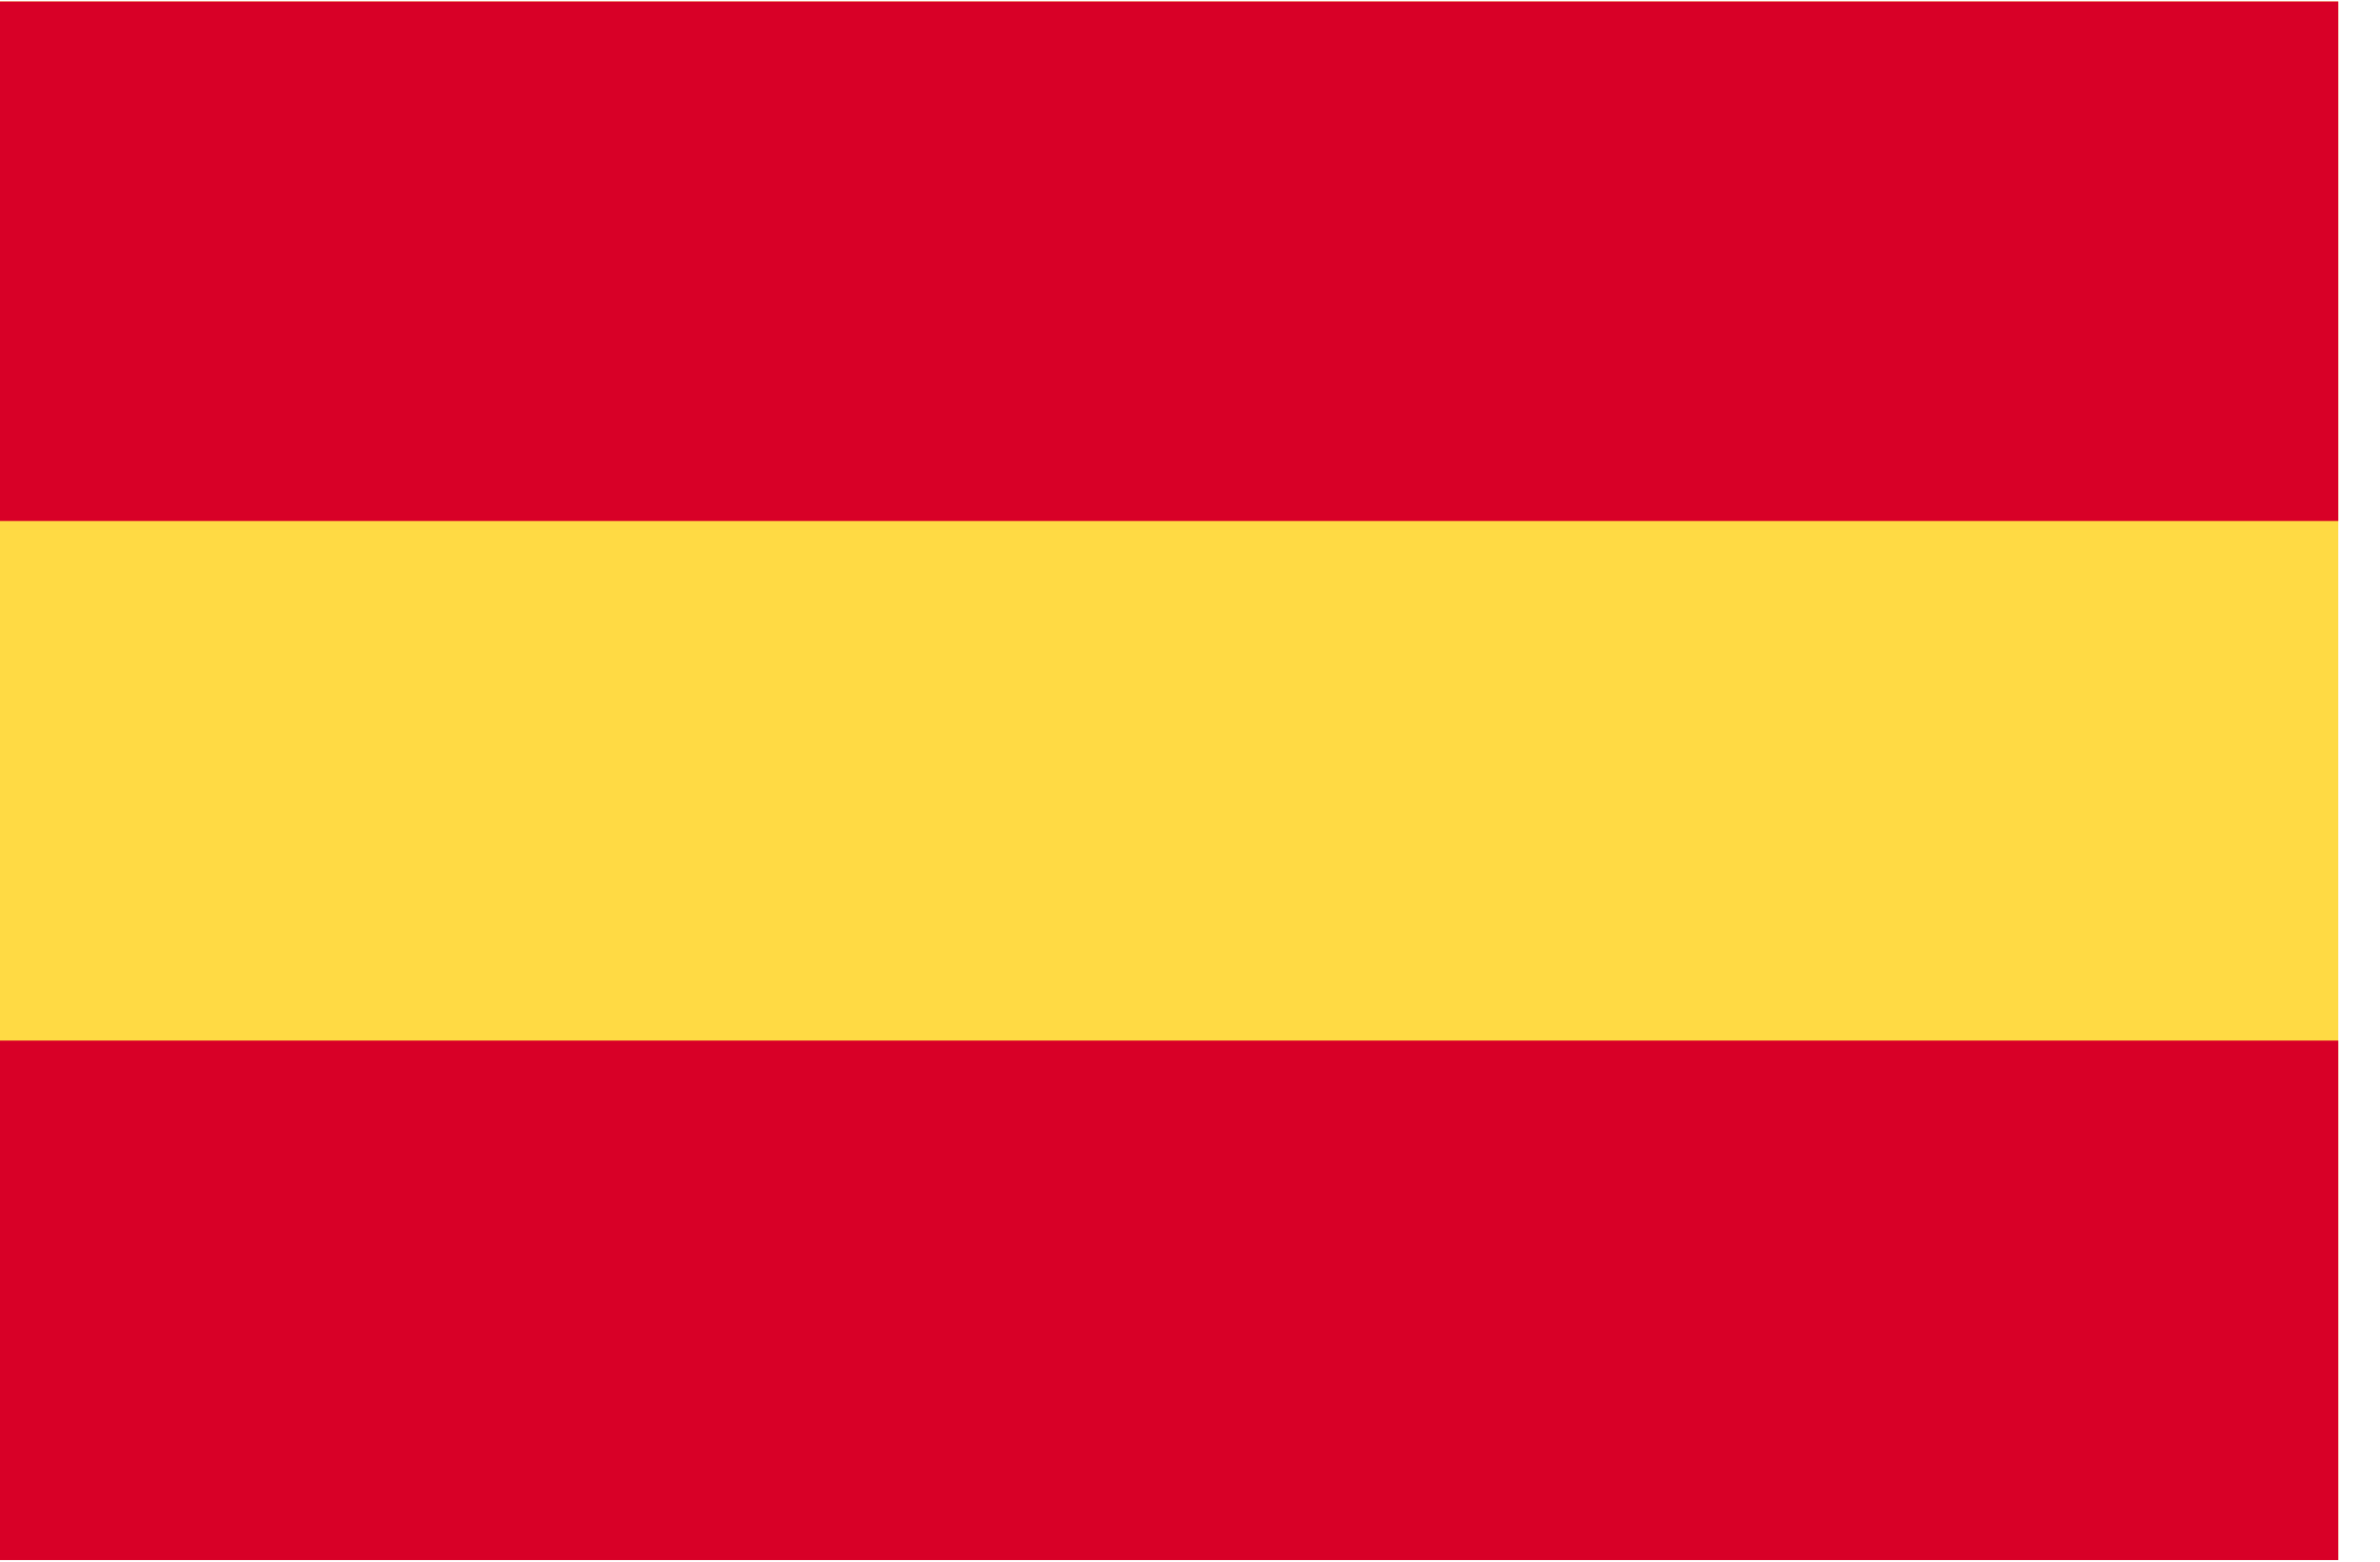
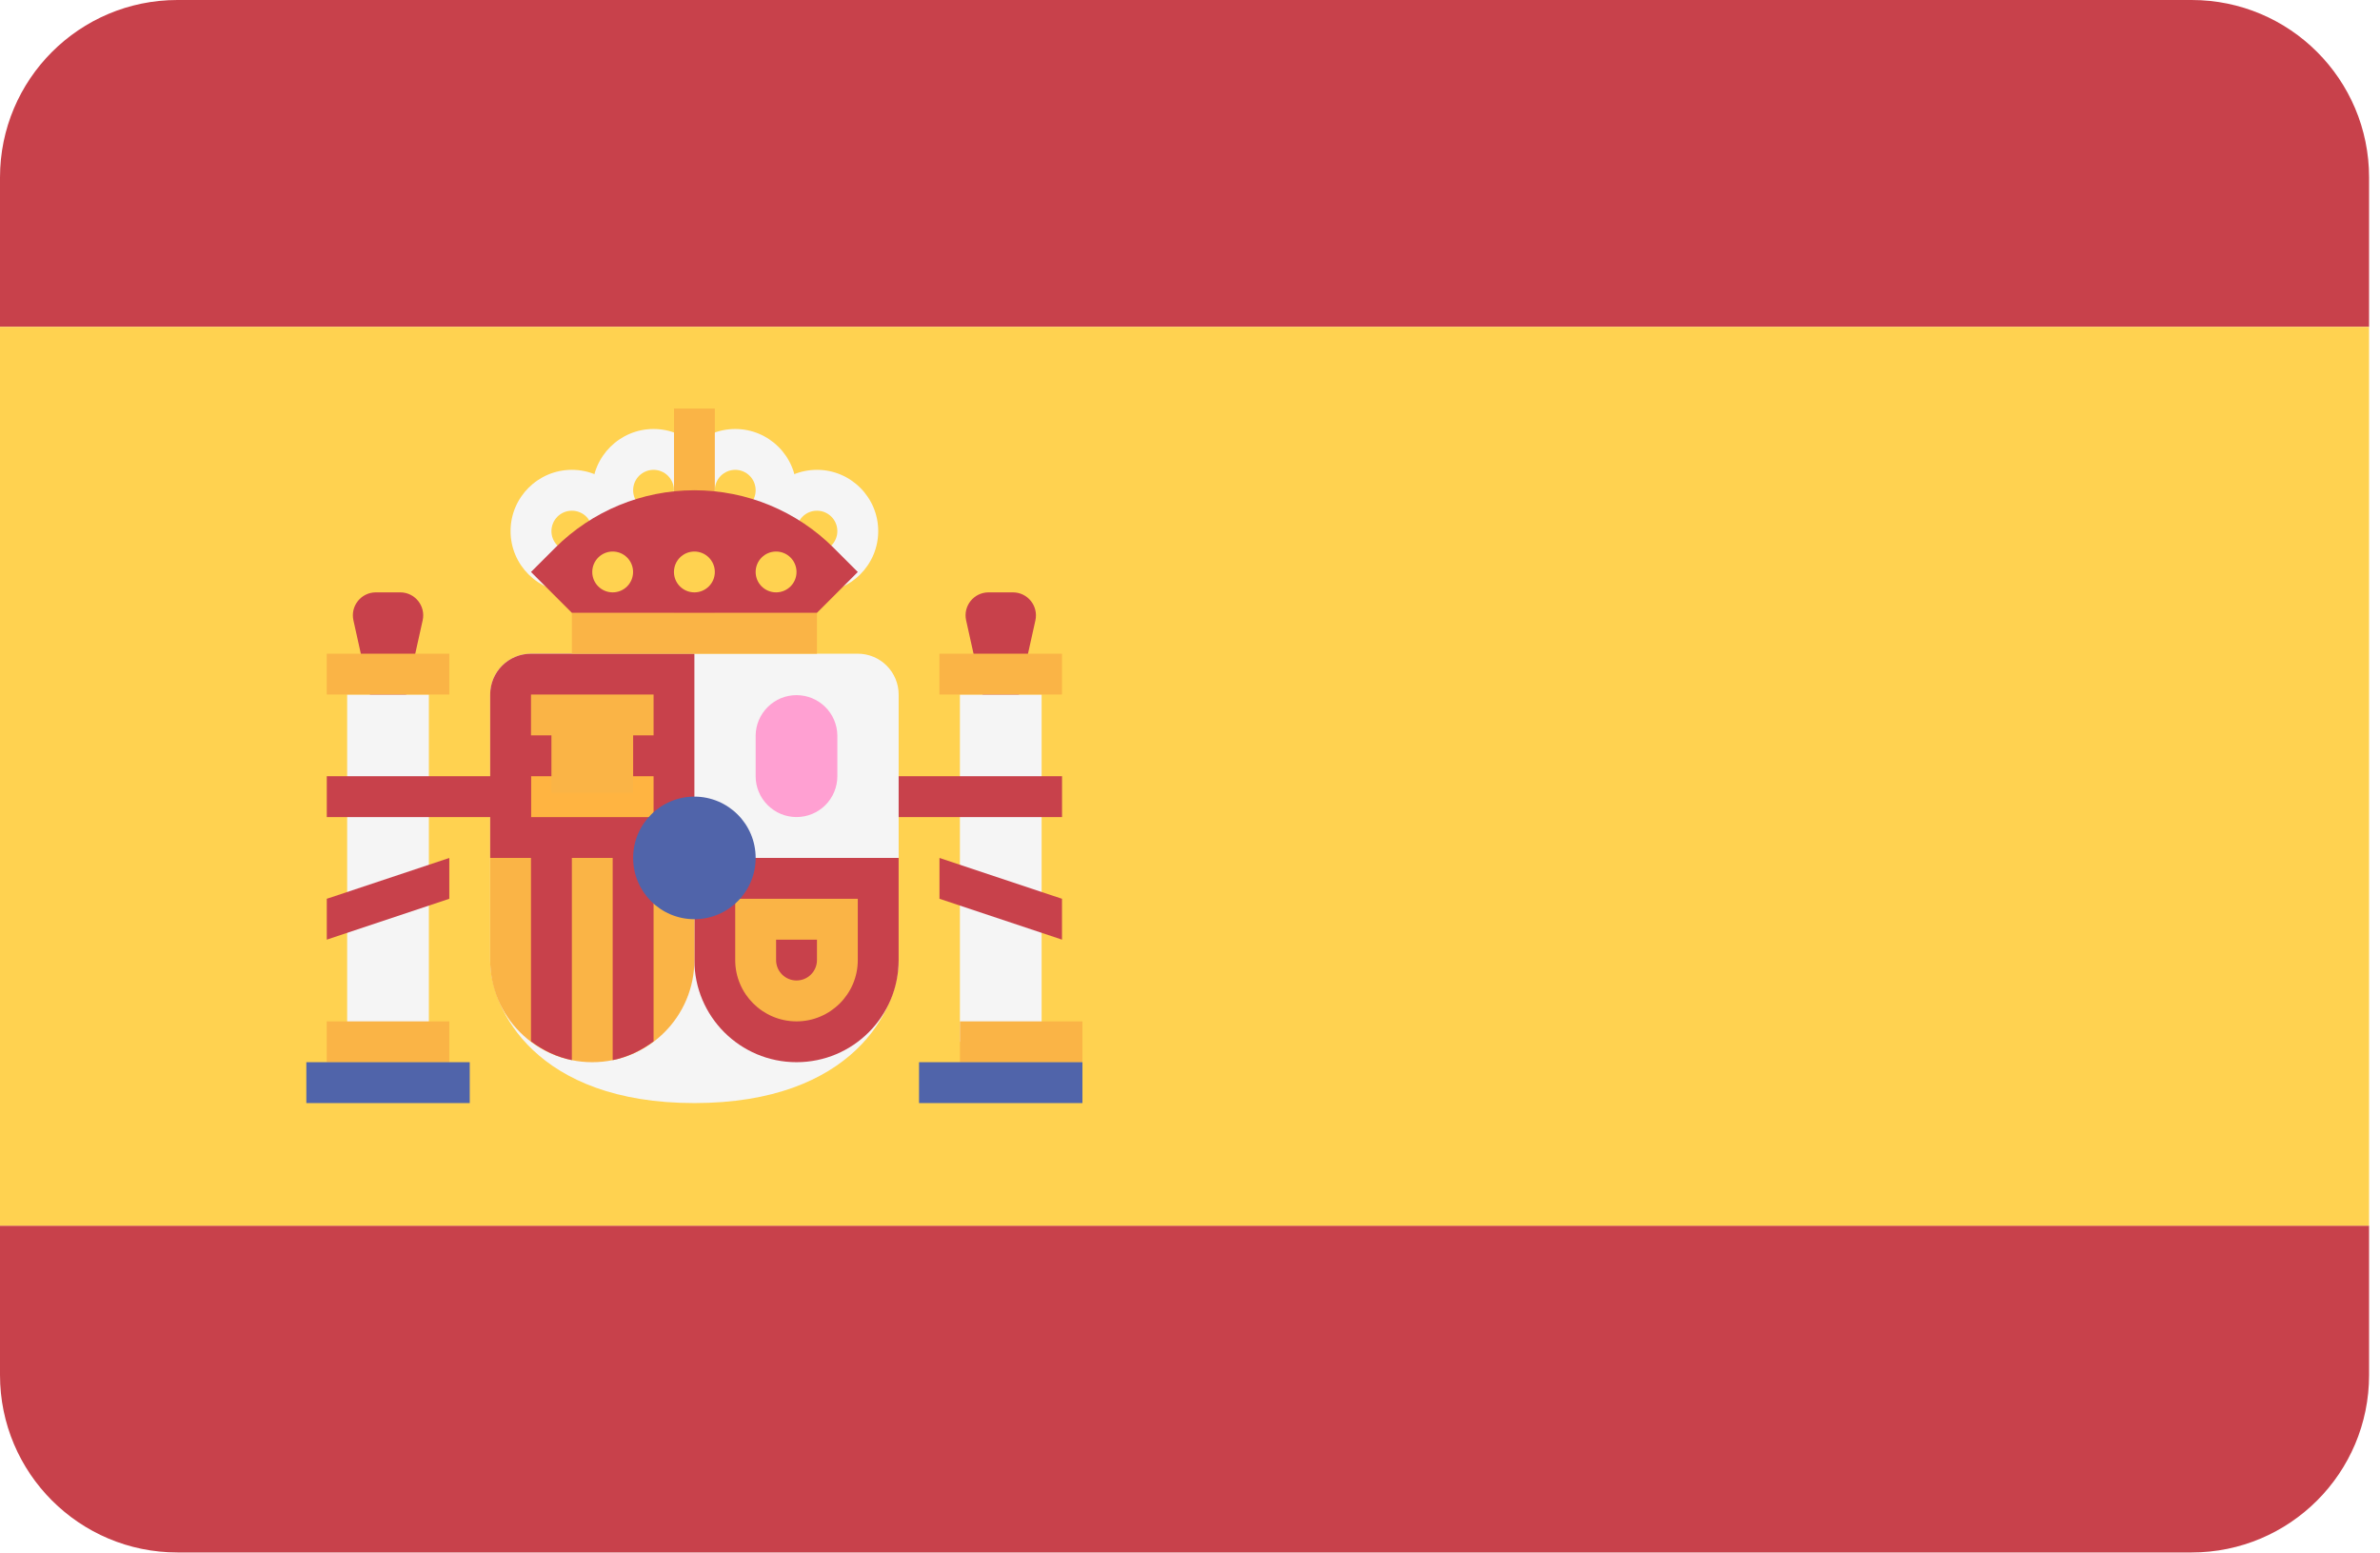
- <svg xmlns="http://www.w3.org/2000/svg" width="32" height="21" viewBox="0 0 32 21">
-   <g fill="none">
-     <rect width="31.439" height="20.959" y=".02" fill="#FFDA44" />
-     <g fill="#D80027">
-       <rect width="31.439" height="6.986" y=".02" />
-       <rect width="31.439" height="6.986" y="13.993" />
-     </g>
+ <svg xmlns="http://www.w3.org/2000/svg" width="46" height="30" viewBox="0 0 46 30" fill="none">
+   <g id="Group">
+     <path id="Vector" d="M0 26.571C0 28.465 1.535 30 3.429 30H42.36C44.254 30 45.789 28.465 45.789 26.571V23.684H0V26.571ZM42.36 0H3.429C1.535 0 0 1.535 0 3.429V6.316H45.789V3.429C45.789 1.535 44.254 0 42.36 0Z" fill="#C8414B" />
+     <path id="Vector_2" d="M0 6.316H45.789V23.685H0V6.316Z" fill="#FFD250" />
+     <path id="Vector_3" d="M19.342 15L20.012 11.988C20.073 11.71 19.862 11.447 19.578 11.447H19.107C18.822 11.447 18.611 11.71 18.673 11.988L19.342 15Z" fill="#C8414B" />
+     <path id="Vector_4" d="M18.553 13.421H20.132V20.131H18.553V13.421Z" fill="#F5F5F5" />
+     <path id="Vector_5" d="M18.157 12.632H20.526V13.421H18.157V12.632Z" fill="#FAB446" />
+     <path id="Vector_6" d="M16.579 15H20.527V15.79H16.579V15ZM20.526 18.158L18.158 17.368V16.579L20.526 17.368V18.158ZM7.5 15L8.169 11.988C8.231 11.71 8.02 11.447 7.736 11.447H7.264C6.98 11.447 6.769 11.71 6.831 11.988L7.5 15Z" fill="#C8414B" />
+     <path id="Vector_7" d="M10.263 12.632C10.054 12.632 9.853 12.715 9.705 12.863C9.557 13.011 9.474 13.212 9.474 13.421V18.553C9.474 19.512 10.369 21.316 13.421 21.316C16.473 21.316 17.369 19.512 17.369 18.553V13.421C17.369 13.212 17.285 13.011 17.137 12.863C16.989 12.715 16.788 12.632 16.579 12.632H10.263Z" fill="#F5F5F5" />
+     <path id="Vector_8" d="M13.421 16.579H9.474V13.421C9.474 13.212 9.557 13.011 9.705 12.863C9.853 12.715 10.054 12.632 10.263 12.632H13.421V16.579ZM13.421 16.579H17.369V18.553C17.369 19.643 16.485 20.526 15.395 20.526C14.305 20.526 13.421 19.643 13.421 18.553V16.579Z" fill="#C8414B" />
+     <path id="Vector_9" d="M9.474 16.579H13.421V18.552C13.421 19.643 12.537 20.526 11.447 20.526C10.357 20.526 9.474 19.643 9.474 18.552V16.579Z" fill="#FAB446" />
+     <path id="Vector_10" d="M12.632 20.123V16.579H11.842V20.486C12.136 20.427 12.401 20.297 12.632 20.123ZM11.053 20.486V16.579H10.263V20.123C10.494 20.297 10.759 20.427 11.053 20.486Z" fill="#C8414B" />
+     <path id="Vector_11" d="M10.263 15H12.632V15.79H10.263V15Z" fill="#FFB441" />
+     <path id="Vector_12" d="M10.263 13.421H12.632V14.21H10.263V13.421Z" fill="#FAB446" />
+     <path id="Vector_13" d="M10.658 13.89H12.237V15.32H10.658V13.89Z" fill="#FAB446" />
+     <path id="Vector_14" d="M6.71 13.421H8.289V20.131H6.71V13.421Z" fill="#F5F5F5" />
+     <path id="Vector_15" d="M6.316 19.737H8.684V20.527H6.316V19.737ZM6.316 12.632H8.684V13.421H6.316V12.632Z" fill="#FAB446" />
+     <path id="Vector_16" d="M5.921 20.526H9.079V21.316H5.921V20.526Z" fill="#5064AA" />
+     <path id="Vector_17" d="M18.553 19.737H20.921V20.527H18.553V19.737Z" fill="#FAB446" />
+     <path id="Vector_18" d="M17.763 20.526H20.921V21.316H17.763V20.526Z" fill="#5064AA" />
+     <path id="Vector_19" d="M11.053 11.842H15.79V12.632H11.053V11.842Z" fill="#FAB446" />
+     <path id="Vector_20" d="M13.027 9.474H13.816V11.842H13.027V9.474Z" fill="#FFB441" />
+     <path id="Vector_21" d="M12.632 10.658C11.979 10.658 11.447 10.127 11.447 9.474C11.447 8.821 11.979 8.29 12.632 8.29C13.285 8.29 13.816 8.821 13.816 9.474C13.816 10.127 13.285 10.658 12.632 10.658ZM12.632 9.079C12.527 9.079 12.427 9.121 12.352 9.195C12.278 9.269 12.237 9.369 12.237 9.474C12.237 9.691 12.414 9.868 12.632 9.868C12.849 9.868 13.026 9.692 13.026 9.474C13.026 9.369 12.985 9.269 12.911 9.195C12.837 9.121 12.736 9.079 12.632 9.079Z" fill="#F5F5F5" />
+     <path id="Vector_22" d="M14.211 10.658C13.558 10.658 13.026 10.127 13.026 9.474C13.026 8.821 13.558 8.29 14.211 8.29C14.864 8.29 15.395 8.821 15.395 9.474C15.395 10.127 14.864 10.658 14.211 10.658ZM14.211 9.079C14.106 9.079 14.006 9.121 13.931 9.195C13.857 9.269 13.816 9.369 13.816 9.474C13.816 9.578 13.857 9.679 13.931 9.753C14.006 9.827 14.106 9.868 14.211 9.868C14.315 9.868 14.416 9.827 14.49 9.753C14.564 9.679 14.605 9.578 14.605 9.474C14.605 9.369 14.564 9.269 14.49 9.195C14.416 9.121 14.315 9.079 14.211 9.079Z" fill="#F5F5F5" />
+     <path id="Vector_23" d="M15.79 11.447C15.136 11.447 14.605 10.916 14.605 10.263C14.605 9.61 15.137 9.079 15.79 9.079C16.443 9.079 16.974 9.61 16.974 10.263C16.974 10.916 16.442 11.447 15.79 11.447ZM15.79 9.869C15.685 9.869 15.585 9.91 15.511 9.984C15.437 10.058 15.395 10.159 15.395 10.263C15.395 10.368 15.437 10.468 15.511 10.542C15.585 10.616 15.685 10.658 15.79 10.658C16.007 10.658 16.184 10.481 16.184 10.263C16.184 10.045 16.007 9.869 15.79 9.869ZM11.053 11.447C10.4 11.447 9.868 10.916 9.868 10.263C9.868 9.61 10.4 9.079 11.053 9.079C11.706 9.079 12.237 9.61 12.237 10.263C12.237 10.916 11.706 11.447 11.053 11.447ZM11.053 9.869C10.948 9.869 10.848 9.91 10.774 9.984C10.7 10.058 10.658 10.159 10.658 10.263C10.658 10.481 10.835 10.658 11.053 10.658C11.271 10.658 11.447 10.481 11.447 10.263C11.447 10.159 11.406 10.058 11.332 9.984C11.258 9.91 11.157 9.869 11.053 9.869Z" fill="#F5F5F5" />
+     <path id="Vector_24" d="M15.79 18.158V18.553C15.79 18.77 15.613 18.947 15.395 18.947C15.177 18.947 15 18.77 15 18.553V18.158H15.79ZM16.579 17.368H14.21V18.553C14.21 19.206 14.742 19.737 15.395 19.737C16.048 19.737 16.579 19.206 16.579 18.553L16.579 17.368Z" fill="#FAB446" />
+     <path id="Vector_25" d="M15.395 15.789C15.185 15.789 14.985 15.706 14.837 15.558C14.688 15.41 14.605 15.209 14.605 15V14.21C14.608 14.003 14.693 13.805 14.841 13.66C14.988 13.514 15.187 13.433 15.395 13.433C15.602 13.433 15.801 13.514 15.949 13.66C16.097 13.805 16.181 14.003 16.184 14.21V15C16.184 15.209 16.101 15.41 15.953 15.558C15.805 15.706 15.604 15.789 15.395 15.789Z" fill="#FFA0D2" />
+     <path id="Vector_26" d="M13.421 17.763C14.075 17.763 14.605 17.233 14.605 16.578C14.605 15.925 14.075 15.394 13.421 15.394C12.767 15.394 12.237 15.925 12.237 16.578C12.237 17.233 12.767 17.763 13.421 17.763Z" fill="#5064AA" />
+     <path id="Vector_27" d="M13.027 7.895H13.816V10.263H13.027V7.895Z" fill="#FAB446" />
+     <path id="Vector_28" d="M11.053 11.842L10.263 11.053L10.726 10.59C11.441 9.875 12.41 9.474 13.421 9.474C14.432 9.474 15.402 9.875 16.116 10.59L16.579 11.053L15.79 11.842H11.053Z" fill="#C8414B" />
+     <path id="Vector_29" d="M13.421 11.447C13.639 11.447 13.816 11.271 13.816 11.053C13.816 10.835 13.639 10.658 13.421 10.658C13.203 10.658 13.026 10.835 13.026 11.053C13.026 11.271 13.203 11.447 13.421 11.447Z" fill="#FFD250" />
+     <path id="Vector_30" d="M11.842 11.447C12.06 11.447 12.236 11.271 12.236 11.053C12.236 10.835 12.06 10.658 11.842 10.658C11.624 10.658 11.447 10.835 11.447 11.053C11.447 11.271 11.624 11.447 11.842 11.447Z" fill="#FFD250" />
+     <path id="Vector_31" d="M15 11.447C15.218 11.447 15.395 11.271 15.395 11.053C15.395 10.835 15.218 10.658 15 10.658C14.782 10.658 14.605 10.835 14.605 11.053C14.605 11.271 14.782 11.447 15 11.447Z" fill="#FFD250" />
+     <path id="Vector_32" d="M6.316 15H10.263V15.79H6.316V15ZM6.316 18.158L8.684 17.368V16.579L6.316 17.368V18.158Z" fill="#C8414B" />
  </g>
</svg>
